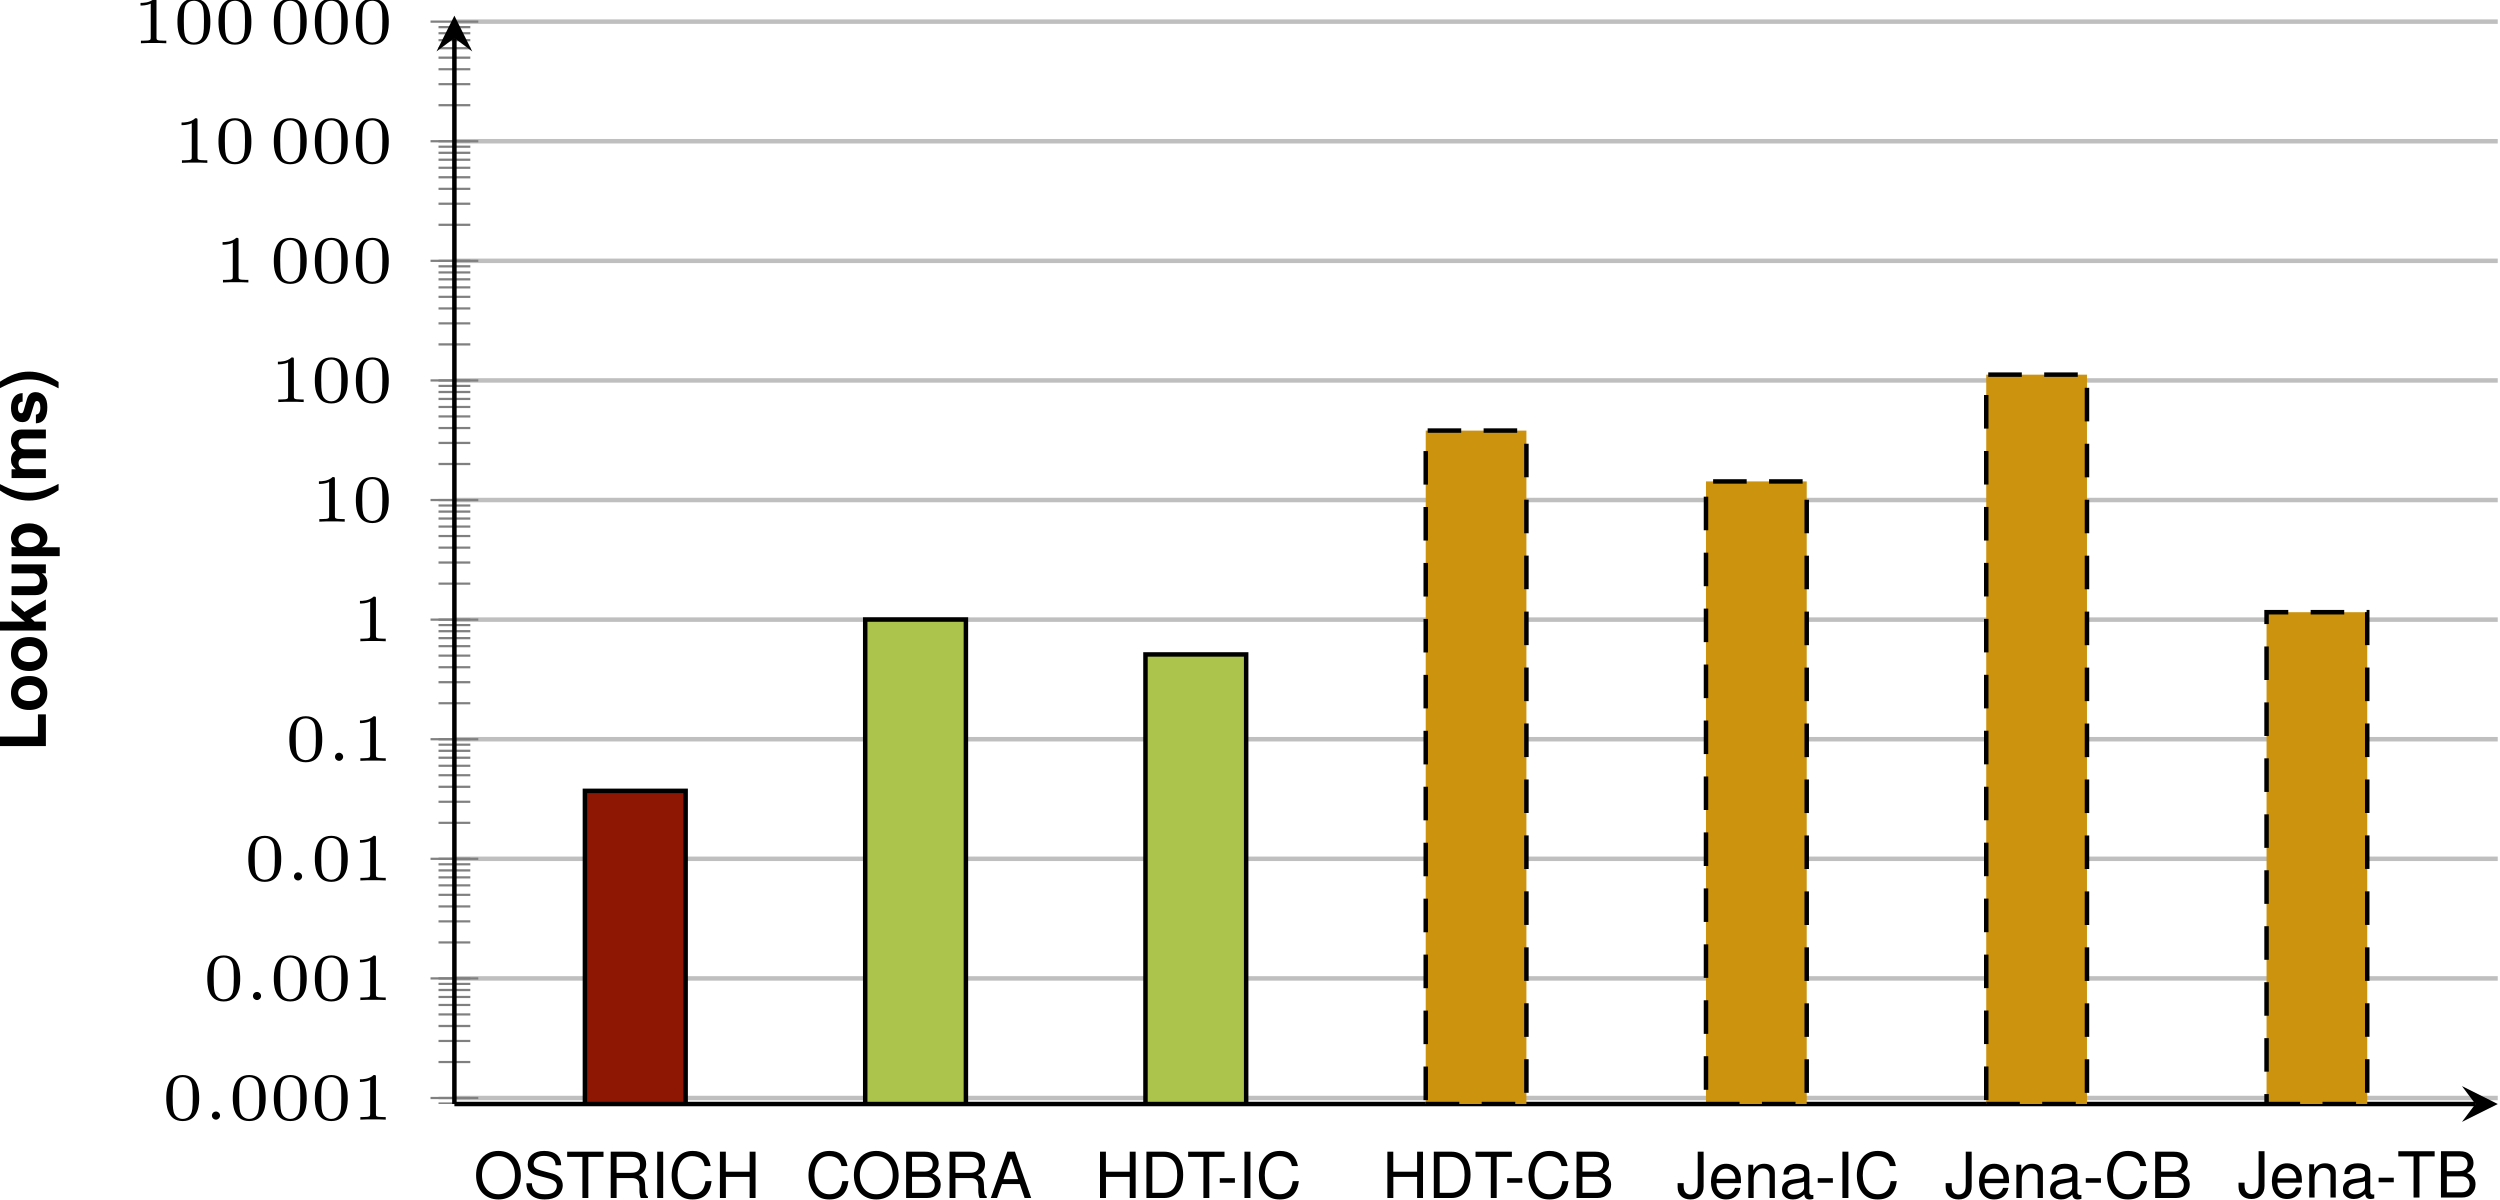
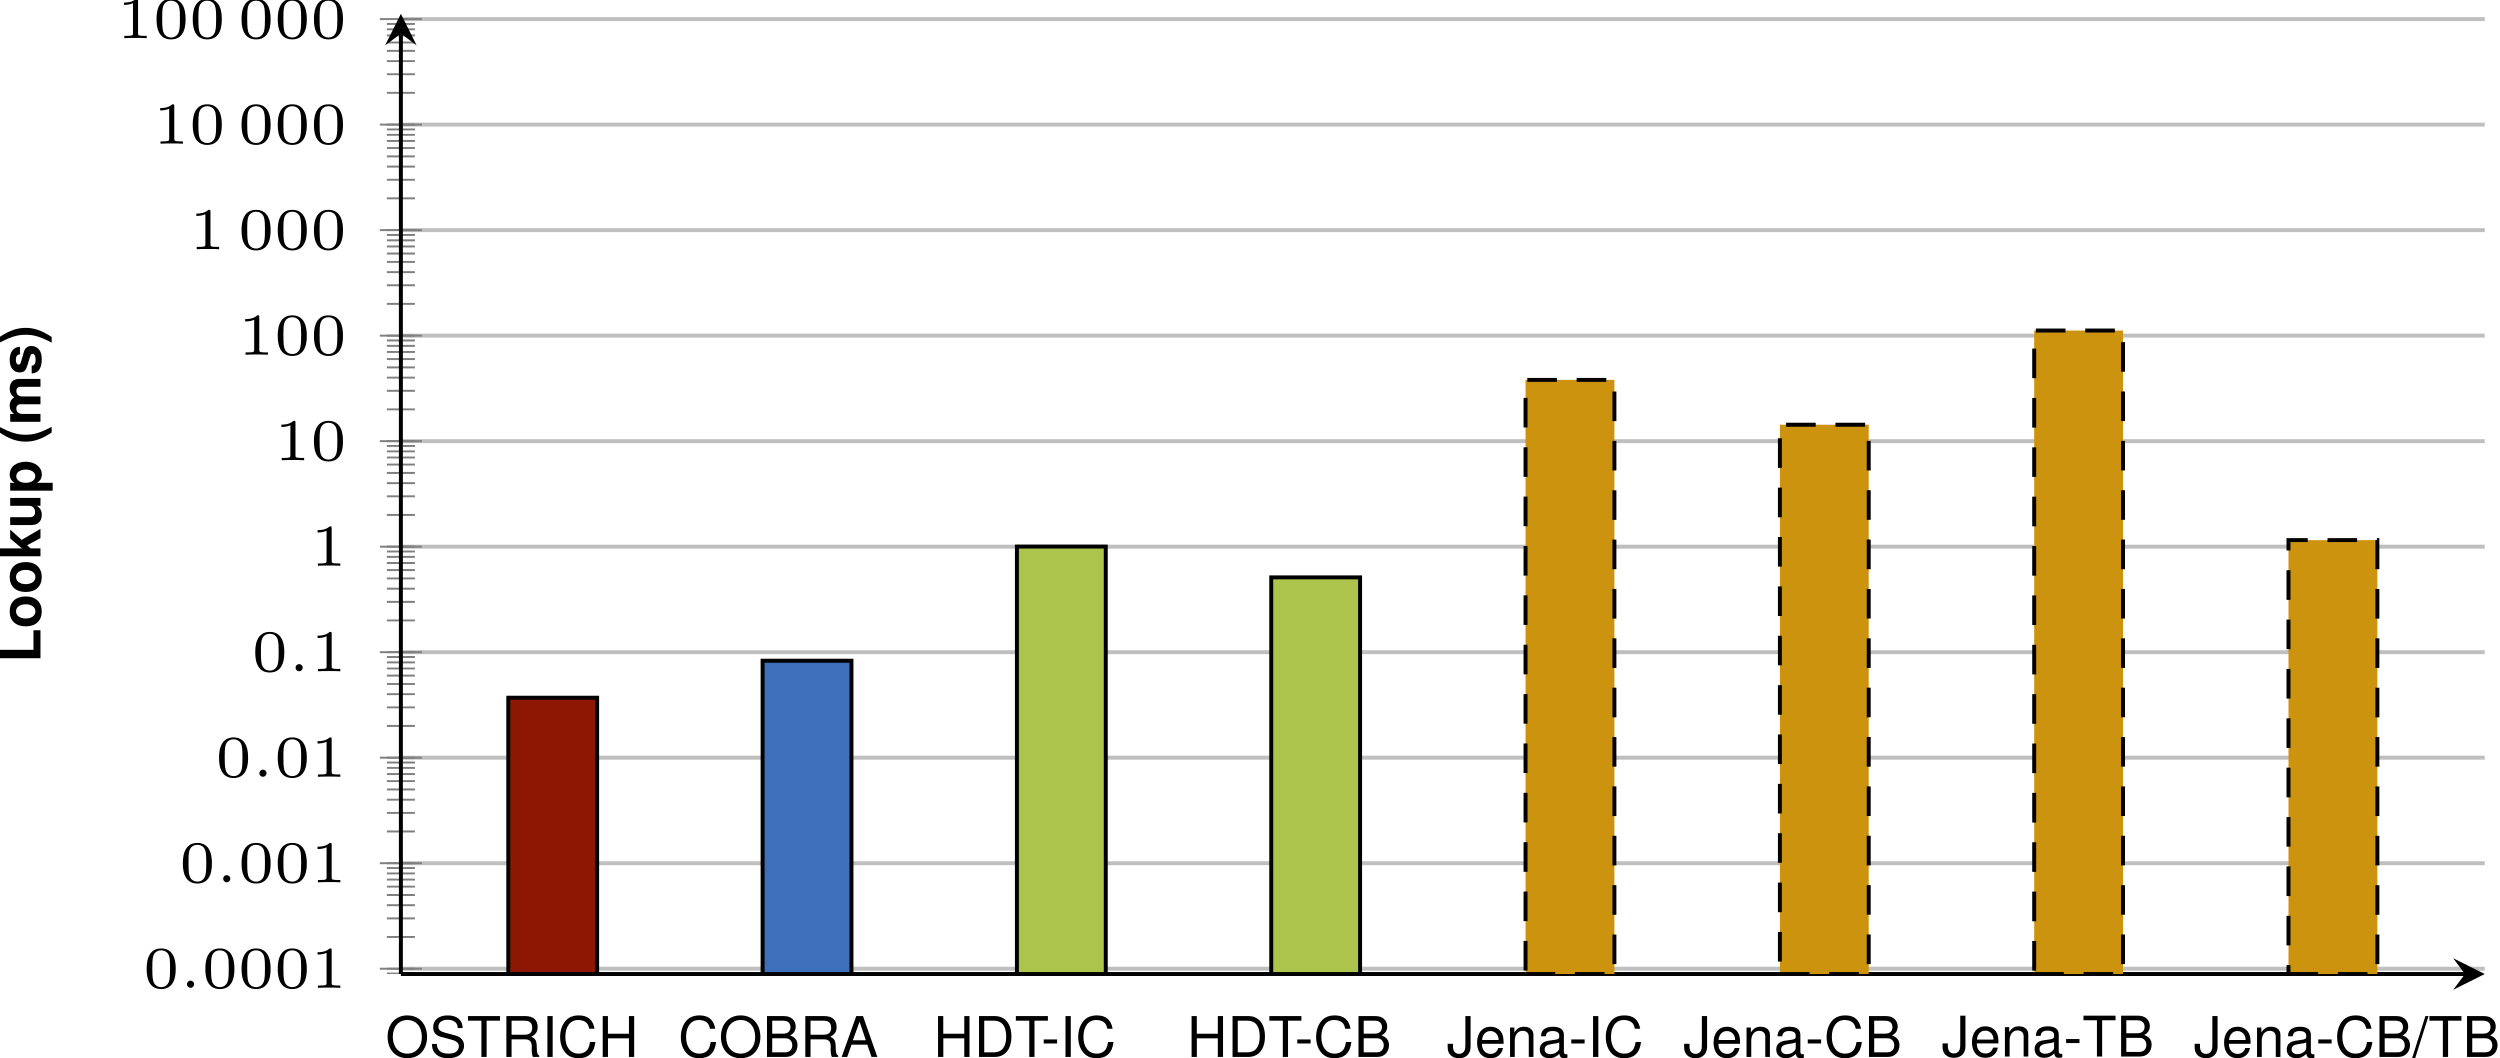
- <svg xmlns="http://www.w3.org/2000/svg" xmlns:xlink="http://www.w3.org/1999/xlink" version="1.1" width="222.59pt" height="106.767pt" viewBox="2.848 -12.153 222.59 106.767">
+ <svg xmlns="http://www.w3.org/2000/svg" xmlns:xlink="http://www.w3.org/1999/xlink" version="1.1" width="252.298pt" height="106.767pt" viewBox="2.848 -12.153 252.298 106.767">
  <defs>
    <clipPath id="clip1">
-       <path d="M-98.43 86.144V-10.758H366.977V86.144" />
+       <path d="M-98.433 86.144V-10.758H395.348V86.144" />
    </clipPath>
    <clipPath id="clip3">
-       <path d="M-98.43 86.144V-10.758H366.977V86.144" />
+       <path d="M-98.433 86.144V-10.758H395.348V86.144" />
    </clipPath>
    <clipPath id="clip4">
-       <path d="M43.305 86.144H225.238V-10.758H43.305Z" />
+       <path d="M43.305 86.144H253.606V-10.758H43.305Z" />
    </clipPath>
    <path id="g1-40" d="M1.148-4.124C.498-3.146 .226-2.365 .226-1.499C.226-.628 .498 .153 1.148 1.131H1.714C1.115-.034 .922-.668 .922-1.499C.922-2.325 1.115-2.97 1.714-4.124H1.148Z" />
    <path id="g1-41" d="M.69 1.131C1.341 .153 1.612-.628 1.612-1.494C1.612-2.365 1.341-3.146 .69-4.124H.124C.724-2.959 .917-2.325 .917-1.494C.917-.668 .724-.023 .124 1.131H.69Z" />
    <path id="g1-76" d="M1.301-4.124H.453V0H3.276V-.707H1.301V-4.124Z" />
    <path id="g1-107" d="M1.126-1.867V-4.124H.334V0H1.126V-1.001L1.443-1.346L2.172 0H3.1L1.986-1.901L3.027-3.055H2.127L1.126-1.867Z" />
    <path id="g1-109" d="M.339-3.055V0H1.131V-1.833C1.131-2.206 1.335-2.433 1.675-2.433C1.941-2.433 2.105-2.28 2.105-2.037V0H2.897V-1.833C2.897-2.206 3.1-2.433 3.44-2.433C3.706-2.433 3.87-2.28 3.87-2.037V0H4.662V-2.161C4.662-2.755 4.3-3.106 3.689-3.106C3.304-3.106 3.032-2.97 2.795-2.653C2.648-2.942 2.342-3.106 1.963-3.106C1.612-3.106 1.386-2.987 1.126-2.676V-3.055H.339Z" />
    <path id="g1-111" d="M1.703-3.106C.769-3.106 .198-2.489 .198-1.488C.198-.481 .769 .13 1.709 .13C2.636 .13 3.219-.487 3.219-1.465C3.219-2.501 2.659-3.106 1.703-3.106ZM1.709-2.467C2.144-2.467 2.427-2.076 2.427-1.477C2.427-.905 2.133-.509 1.709-.509C1.279-.509 .99-.905 .99-1.488S1.279-2.467 1.709-2.467Z" />
    <path id="g1-112" d="M1.12-3.055H.328V1.233H1.12V-.362C1.313-.023 1.584 .136 1.969 .136C2.704 .136 3.247-.554 3.247-1.482C3.247-1.912 3.123-2.342 2.919-2.625C2.716-2.914 2.337-3.106 1.969-3.106C1.584-3.106 1.313-2.942 1.12-2.602V-3.055ZM1.788-2.444C2.189-2.444 2.455-2.054 2.455-1.471C2.455-.917 2.178-.526 1.788-.526C1.392-.526 1.12-.911 1.12-1.482S1.392-2.444 1.788-2.444Z" />
    <path id="g1-115" d="M2.857-2.071C2.846-2.716 2.348-3.106 1.528-3.106C.752-3.106 .272-2.716 .272-2.088C.272-1.884 .334-1.709 .441-1.59C.549-1.482 .645-1.431 .939-1.335L1.884-1.041C2.082-.979 2.15-.917 2.15-.792C2.15-.605 1.929-.492 1.561-.492C1.358-.492 1.194-.532 1.092-.6C1.007-.662 .973-.724 .939-.888H.164C.187-.221 .679 .13 1.607 .13C2.031 .13 2.354 .04 2.58-.141S2.942-.605 2.942-.905C2.942-1.301 2.744-1.556 2.342-1.675L1.341-1.963C1.12-2.031 1.064-2.076 1.064-2.201C1.064-2.37 1.245-2.484 1.522-2.484C1.901-2.484 2.088-2.348 2.093-2.071H2.857Z" />
    <path id="g1-117" d="M3.061 0V-3.055H2.269V-1.143C2.269-.781 2.014-.543 1.629-.543C1.29-.543 1.12-.724 1.12-1.092V-3.055H.328V-.928C.328-.255 .702 .13 1.352 .13C1.765 .13 2.042-.023 2.269-.362V0H3.061Z" />
+     <path id="g2-58" d="M1.494-.359C1.494-.574 1.321-.723 1.136-.723C.921-.723 .771-.55 .771-.365C.771-.161 .933 0 1.136 0C1.327 0 1.494-.167 1.494-.359Z" />
    <path id="g5-45" d="M1.607-1.765H.26V-1.358H1.607V-1.765Z" />
+     <path id="g5-47" d="M1.296-4.124L-.045 .113H.266L1.607-4.124H1.296Z" />
    <path id="g5-65" d="M2.682-1.239L3.106 0H3.694L2.246-4.124H1.567L.096 0H.656L1.092-1.239H2.682ZM2.535-1.68H1.222L1.901-3.559L2.535-1.68Z" />
    <path id="g5-66" d="M.447 0H2.308C2.699 0 2.987-.107 3.208-.345C3.411-.56 3.525-.854 3.525-1.177C3.525-1.675 3.298-1.974 2.772-2.178C3.146-2.354 3.344-2.659 3.344-3.078C3.344-3.378 3.23-3.643 3.015-3.836C2.8-4.034 2.518-4.124 2.122-4.124H.447V0ZM.973-2.348V-3.66H1.991C2.286-3.66 2.45-3.621 2.591-3.513C2.738-3.4 2.817-3.23 2.817-3.004C2.817-2.783 2.738-2.608 2.591-2.495C2.45-2.387 2.286-2.348 1.991-2.348H.973ZM.973-.464V-1.884H2.257C2.512-1.884 2.682-1.822 2.806-1.686C2.931-1.556 2.998-1.375 2.998-1.171C2.998-.973 2.931-.792 2.806-.662C2.682-.526 2.512-.464 2.257-.464H.973Z" />
    <path id="g5-67" d="M3.745-2.846C3.581-3.751 3.061-4.192 2.155-4.192C1.601-4.192 1.154-4.017 .849-3.677C.475-3.27 .272-2.682 .272-2.014C.272-1.335 .481-.752 .871-.351C1.188-.023 1.595 .13 2.133 .13C3.14 .13 3.706-.413 3.83-1.505H3.287C3.242-1.222 3.185-1.03 3.1-.866C2.931-.526 2.58-.334 2.139-.334C1.318-.334 .798-.99 .798-2.02C.798-3.078 1.296-3.728 2.093-3.728C2.427-3.728 2.738-3.626 2.908-3.468C3.061-3.327 3.146-3.151 3.208-2.846H3.745Z" />
    <path id="g5-68" d="M.504 0H2.093C3.134 0 3.774-.781 3.774-2.065C3.774-3.344 3.14-4.124 2.093-4.124H.504V0ZM1.03-.464V-3.66H2.003C2.817-3.66 3.247-3.112 3.247-2.059C3.247-1.018 2.817-.464 2.003-.464H1.03Z" />
    <path id="g5-72" d="M3.117-1.878V0H3.643V-4.124H3.117V-2.342H.996V-4.124H.47V0H1.001V-1.878H3.117Z" />
    <path id="g5-73" d="M1.098-4.124H.566V0H1.098V-4.124Z" />
    <path id="g5-74" d="M1.884-4.124V-1.222C1.884-.894 1.85-.707 1.754-.566C1.652-.407 1.46-.311 1.25-.311C.854-.311 .634-.577 .634-1.058V-1.324H.096V-.962C.096-.294 .537 .13 1.245 .13C1.963 .13 2.41-.317 2.41-1.03V-4.124H1.884Z" />
    <path id="g5-79" d="M2.201-4.192C1.018-4.192 .215-3.321 .215-2.031S1.018 .13 2.206 .13C2.704 .13 3.151-.023 3.485-.306C3.932-.685 4.198-1.324 4.198-1.997C4.198-3.327 3.411-4.192 2.201-4.192ZM2.201-3.728C3.095-3.728 3.672-3.049 3.672-2.008C3.672-1.013 3.078-.334 2.206-.334C1.33-.334 .741-1.013 .741-2.031S1.33-3.728 2.201-3.728Z" />
    <path id="g5-82" d="M1.052-1.776H2.41C2.88-1.776 3.089-1.55 3.089-1.041L3.083-.673C3.083-.419 3.129-.17 3.202 0H3.841V-.13C3.643-.266 3.604-.413 3.592-.962C3.587-1.641 3.479-1.844 3.032-2.037C3.496-2.263 3.683-2.552 3.683-3.021C3.683-3.734 3.236-4.124 2.427-4.124H.526V0H1.052V-1.776ZM1.052-2.24V-3.66H2.325C2.619-3.66 2.789-3.615 2.919-3.502C3.061-3.383 3.134-3.196 3.134-2.948C3.134-2.461 2.885-2.24 2.325-2.24H1.052Z" />
    <path id="g5-83" d="M3.372-2.914C3.366-3.723 2.812-4.192 1.861-4.192C.956-4.192 .396-3.728 .396-2.981C.396-2.478 .662-2.161 1.205-2.02L2.229-1.748C2.75-1.612 2.987-1.403 2.987-1.081C2.987-.86 2.868-.634 2.693-.509C2.529-.396 2.269-.334 1.935-.334C1.488-.334 1.182-.441 .984-.679C.832-.86 .764-1.058 .769-1.313H.272C.277-.933 .351-.685 .515-.458C.798-.074 1.273 .13 1.901 .13C2.393 .13 2.795 .017 3.061-.187C3.338-.407 3.513-.775 3.513-1.131C3.513-1.641 3.196-2.014 2.636-2.167L1.601-2.444C1.103-2.58 .922-2.738 .922-3.055C.922-3.474 1.29-3.751 1.844-3.751C2.501-3.751 2.868-3.451 2.874-2.914H3.372Z" />
    <path id="g5-84" d="M2.003-3.66H3.355V-4.124H.119V-3.66H1.477V0H2.003V-3.66Z" />
    <path id="g5-97" d="M3.027-.277C2.976-.266 2.953-.266 2.925-.266C2.761-.266 2.67-.351 2.67-.498V-2.24C2.67-2.767 2.286-3.049 1.556-3.049C1.126-3.049 .769-2.925 .571-2.704C.436-2.552 .379-2.382 .368-2.088H.843C.883-2.45 1.098-2.614 1.539-2.614C1.963-2.614 2.201-2.455 2.201-2.172V-2.048C2.201-1.85 2.082-1.765 1.709-1.72C1.041-1.635 .939-1.612 .758-1.539C.413-1.397 .238-1.131 .238-.747C.238-.209 .611 .13 1.211 .13C1.584 .13 1.884 0 2.218-.306C2.252-.006 2.399 .13 2.704 .13C2.8 .13 2.874 .119 3.027 .079V-.277ZM2.201-.933C2.201-.775 2.155-.679 2.014-.549C1.822-.373 1.59-.283 1.313-.283C.945-.283 .73-.458 .73-.758C.73-1.069 .939-1.228 1.443-1.301C1.941-1.369 2.042-1.392 2.201-1.465V-.933Z" />
    <path id="g5-101" d="M2.902-1.324C2.902-1.776 2.868-2.048 2.783-2.269C2.591-2.755 2.139-3.049 1.584-3.049C.758-3.049 .226-2.416 .226-1.443S.741 .13 1.573 .13C2.252 .13 2.721-.255 2.84-.9H2.365C2.235-.509 1.969-.306 1.59-.306C1.29-.306 1.035-.441 .877-.69C.764-.86 .724-1.03 .718-1.324H2.902ZM.73-1.709C.769-2.257 1.103-2.614 1.578-2.614C2.042-2.614 2.399-2.229 2.399-1.743C2.399-1.731 2.399-1.72 2.393-1.709H.73Z" />
    <path id="g5-110" d="M.396-2.965V0H.871V-1.635C.871-2.24 1.188-2.636 1.675-2.636C2.048-2.636 2.286-2.41 2.286-2.054V0H2.755V-2.24C2.755-2.733 2.387-3.049 1.816-3.049C1.375-3.049 1.092-2.88 .832-2.467V-2.965H.396Z" />
-     <path id="g2-58" d="M1.494-.359C1.494-.574 1.321-.723 1.136-.723C.921-.723 .771-.55 .771-.365C.771-.161 .933 0 1.136 0C1.327 0 1.494-.167 1.494-.359Z" />
    <path id="g3-48" d="M3.288-1.907C3.288-2.343 3.288-3.975 1.823-3.975S.359-2.343 .359-1.907C.359-1.476 .359 .126 1.823 .126S3.288-1.476 3.288-1.907ZM1.823-.066C1.572-.066 1.166-.185 1.022-.681C.927-1.028 .927-1.614 .927-1.985C.927-2.385 .927-2.845 1.01-3.168C1.16-3.706 1.614-3.784 1.823-3.784C2.098-3.784 2.493-3.652 2.624-3.198C2.714-2.881 2.72-2.445 2.72-1.985C2.72-1.602 2.72-.998 2.618-.664C2.451-.143 2.02-.066 1.823-.066Z" />
    <path id="g3-49" d="M2.146-3.796C2.146-3.975 2.122-3.975 1.943-3.975C1.548-3.593 .938-3.593 .723-3.593V-3.359C.879-3.359 1.273-3.359 1.632-3.527V-.508C1.632-.311 1.632-.233 1.016-.233H.759V0C1.088-.024 1.554-.024 1.889-.024S2.69-.024 3.019 0V-.233H2.762C2.146-.233 2.146-.311 2.146-.508V-3.796Z" />
  </defs>
  <g id="page1">
-     <path d="M43.305 85.609H225.238M43.305 74.961H225.238M43.305 64.312H225.238M43.305 53.664H225.238M43.305 43.016H225.238M43.305 32.367H225.238M43.305 21.719H225.238M43.305 11.07H225.238M43.305 .422H225.238M43.305-10.227H225.238" stroke="#bfbfbf" fill="none" stroke-width=".399" stroke-miterlimit="10" clip-path="url(#clip1)" />
+     <path d="M43.305 85.609H253.606M43.305 74.961H253.606M43.305 64.312H253.606M43.305 53.664H253.606M43.305 43.016H253.606M43.305 32.367H253.606M43.305 21.719H253.606M43.305 11.07H253.606M43.305 .422H253.606M43.305-10.227H253.606" stroke="#bfbfbf" fill="none" stroke-width=".399" stroke-miterlimit="10" clip-path="url(#clip1)" />
    <path d="M41.891 86.098H44.723M41.891 85.609H44.723M41.891 82.406H44.723M41.891 80.531H44.723M41.891 79.199H44.723M41.891 78.168H44.723M41.891 77.324H44.723M41.891 76.613H44.723M41.891 75.992H44.723M41.891 75.449H44.723M41.891 74.961H44.723M41.891 71.758H44.723M41.891 69.883H44.723M41.891 68.551H44.723M41.891 67.519H44.723M41.891 66.676H44.723M41.891 65.965H44.723M41.891 65.344H44.723M41.891 64.801H44.723M41.891 64.312H44.723M41.891 61.109H44.723M41.891 59.234H44.723M41.891 57.902H44.723M41.891 56.871H44.723M41.891 56.027H44.723M41.891 55.312H44.723M41.891 54.695H44.723M41.891 54.152H44.723M41.891 53.664H44.723M41.891 50.461H44.723M41.891 48.586H44.723M41.891 47.254H44.723M41.891 46.223H44.723M41.891 45.379H44.723M41.891 44.664H44.723M41.891 44.047H44.723M41.891 43.504H44.723M41.891 43.016H44.723M41.891 39.812H44.723M41.891 37.934H44.723M41.891 36.605H44.723M41.891 35.574H44.723M41.891 34.73H44.723M41.891 34.016H44.723M41.891 33.398H44.723M41.891 32.855H44.723M41.891 32.367H44.723M41.891 29.16H44.723M41.891 27.285H44.723M41.891 25.957H44.723M41.891 24.926H44.723M41.891 24.082H44.723M41.891 23.367H44.723M41.891 22.75H44.723M41.891 22.207H44.723M41.891 21.719H44.723M41.891 18.512H44.723M41.891 16.637H44.723M41.891 15.309H44.723M41.891 14.277H44.723M41.891 13.434H44.723M41.891 12.719H44.723M41.891 12.102H44.723M41.891 11.559H44.723M41.891 11.07H44.723M41.891 7.863H44.723M41.891 5.988H44.723M41.891 4.66H44.723M41.891 3.629H44.723M41.891 2.785H44.723M41.891 2.07H44.723M41.891 1.453H44.723M41.891 .91H44.723M41.891 .422H44.723M41.891-2.785H44.723M41.891-4.66H44.723M41.891-5.988H44.723M41.891-7.019H44.723M41.891-7.863H44.723M41.891-8.578H44.723M41.891-9.195H44.723M41.891-9.738H44.723" stroke="#808080" fill="none" stroke-width=".199" stroke-miterlimit="10" clip-path="url(#clip3)" />
    <path d="M41.18 85.609H45.434M41.18 74.961H45.434M41.18 64.312H45.434M41.18 53.664H45.434M41.18 43.016H45.434M41.18 32.367H45.434M41.18 21.719H45.434M41.18 11.07H45.434M41.18 .422H45.434M41.18-10.227H45.434" stroke="#808080" fill="none" stroke-width=".199" stroke-miterlimit="10" clip-path="url(#clip3)" />
-     <path d="M43.305 86.144H223.246" stroke="#000" fill="none" stroke-width=".399" stroke-miterlimit="10" />
-     <path d="M225.238 86.145L222.051 84.547L223.246 86.145L222.051 87.738" />
+     <path d="M43.305 86.144H251.613" stroke="#000" fill="none" stroke-width=".399" stroke-miterlimit="10" />
+     <path d="M253.605 86.145L250.418 84.547L251.613 86.145L250.418 87.738" />
    <path d="M43.305 86.144V-8.766" stroke="#000" fill="none" stroke-width=".399" stroke-miterlimit="10" />
    <path d="M43.305-10.758L41.711-7.57L43.305-8.766L44.898-7.57" />
-     <g transform="matrix(1 0 0 1 -90.6765 58.295)">
-       <use x="107.969" y="29.242" xlink:href="#g3-48" />
-       <use x="111.622" y="29.242" xlink:href="#g2-58" />
-       <use x="113.892" y="29.242" xlink:href="#g3-48" />
-       <use x="117.545" y="29.242" xlink:href="#g3-48" />
-       <use x="121.197" y="29.242" xlink:href="#g3-48" />
-       <use x="124.85" y="29.242" xlink:href="#g3-49" />
-     </g>
-     <g transform="matrix(1 0 0 1 -87.0235 47.6463)">
-       <use x="107.969" y="29.242" xlink:href="#g3-48" />
-       <use x="111.622" y="29.242" xlink:href="#g2-58" />
-       <use x="113.892" y="29.242" xlink:href="#g3-48" />
-       <use x="117.545" y="29.242" xlink:href="#g3-48" />
-       <use x="121.197" y="29.242" xlink:href="#g3-49" />
-     </g>
-     <g transform="matrix(1 0 0 1 -83.3706 36.9977)">
-       <use x="107.969" y="29.242" xlink:href="#g3-48" />
-       <use x="111.622" y="29.242" xlink:href="#g2-58" />
-       <use x="113.892" y="29.242" xlink:href="#g3-48" />
-       <use x="117.545" y="29.242" xlink:href="#g3-49" />
-     </g>
-     <g transform="matrix(1 0 0 1 -79.7176 26.349)">
-       <use x="107.969" y="29.242" xlink:href="#g3-48" />
-       <use x="111.622" y="29.242" xlink:href="#g2-58" />
-       <use x="113.892" y="29.242" xlink:href="#g3-49" />
-     </g>
-     <g transform="matrix(1 0 0 1 -73.7954 15.7004)">
-       <use x="107.969" y="29.242" xlink:href="#g3-49" />
-     </g>
-     <g transform="matrix(1 0 0 1 -77.4484 5.0518)">
-       <use x="107.969" y="29.242" xlink:href="#g3-49" />
-       <use x="111.622" y="29.242" xlink:href="#g3-48" />
-     </g>
-     <g transform="matrix(1 0 0 1 -81.1013 -5.5969)">
-       <use x="107.969" y="29.242" xlink:href="#g3-49" />
-       <use x="111.622" y="29.242" xlink:href="#g3-48" />
-       <use x="115.275" y="29.242" xlink:href="#g3-48" />
-     </g>
-     <g transform="matrix(1 0 0 1 -86.0273 -16.2455)">
-       <use x="107.969" y="29.242" xlink:href="#g3-49" />
-       <use x="112.895" y="29.242" xlink:href="#g3-48" />
-       <use x="116.548" y="29.242" xlink:href="#g3-48" />
-       <use x="120.201" y="29.242" xlink:href="#g3-48" />
-     </g>
-     <g transform="matrix(1 0 0 1 -89.6802 -26.89414)">
-       <use x="107.969" y="29.242" xlink:href="#g3-49" />
-       <use x="111.622" y="29.242" xlink:href="#g3-48" />
-       <use x="116.548" y="29.242" xlink:href="#g3-48" />
-       <use x="120.201" y="29.242" xlink:href="#g3-48" />
-       <use x="123.854" y="29.242" xlink:href="#g3-48" />
-     </g>
-     <g transform="matrix(1 0 0 1 -93.3332 -37.5428)">
-       <use x="107.969" y="29.242" xlink:href="#g3-49" />
-       <use x="111.622" y="29.242" xlink:href="#g3-48" />
-       <use x="115.275" y="29.242" xlink:href="#g3-48" />
-       <use x="120.201" y="29.242" xlink:href="#g3-48" />
-       <use x="123.854" y="29.242" xlink:href="#g3-48" />
-       <use x="127.507" y="29.242" xlink:href="#g3-48" />
-     </g>
-     <path d="M54.926 86.144H63.895V58.262H54.926Z" fill="#8e1704" clip-path="url(#clip4)" />
-     <path d="M54.926 86.144H63.895V58.262H54.926Z" stroke="#000" fill="none" stroke-width=".399" stroke-miterlimit="10" clip-path="url(#clip4)" />
-     <path d="M79.883 86.144H88.848V43.008H79.883Z" fill="#acc44b" clip-path="url(#clip4)" />
-     <path d="M79.883 86.144H88.848V43.008H79.883Z" stroke="#000" fill="none" stroke-width=".399" stroke-miterlimit="10" clip-path="url(#clip4)" />
-     <path d="M104.836 86.144H113.801V46.113H104.836Z" fill="#acc44b" clip-path="url(#clip4)" />
-     <path d="M104.836 86.144H113.801V46.113H104.836Z" stroke="#000" fill="none" stroke-width=".399" stroke-miterlimit="10" clip-path="url(#clip4)" />
-     <path d="M129.789 86.144H138.754V26.184H129.789Z" fill="#cc930e" clip-path="url(#clip4)" />
-     <path d="M129.789 86.144H138.754V26.184H129.789Z" stroke="#000" fill="none" stroke-width=".399" stroke-miterlimit="10" stroke-dasharray="2.989,1.993" clip-path="url(#clip4)" />
-     <path d="M154.742 86.144H163.711V30.711H154.742Z" fill="#cc930e" clip-path="url(#clip4)" />
-     <path d="M154.742 86.144H163.711V30.711H154.742Z" stroke="#000" fill="none" stroke-width=".399" stroke-miterlimit="10" stroke-dasharray="2.989,1.993" clip-path="url(#clip4)" />
-     <path d="M179.695 86.144H188.664V21.203H179.695Z" fill="#cc930e" clip-path="url(#clip4)" />
-     <path d="M179.695 86.144H188.664V21.203H179.695Z" stroke="#000" fill="none" stroke-width=".399" stroke-miterlimit="10" stroke-dasharray="2.989,1.993" clip-path="url(#clip4)" />
-     <path d="M204.653 86.144H213.617V42.355H204.653Z" fill="#cc930e" clip-path="url(#clip4)" />
-     <path d="M204.653 86.144H213.617V42.355H204.653Z" stroke="#000" fill="none" stroke-width=".399" stroke-miterlimit="10" stroke-dasharray="2.989,1.993" clip-path="url(#clip4)" />
-     <g transform="matrix(0 -1 1 0 -22.30968 162.697)">
-       <use x="107.969" y="29.242" xlink:href="#g1-76" />
-       <use x="111.439" y="29.242" xlink:href="#g1-111" />
-       <use x="114.909" y="29.242" xlink:href="#g1-111" />
-       <use x="118.378" y="29.242" xlink:href="#g1-107" />
-       <use x="121.536" y="29.242" xlink:href="#g1-117" />
-       <use x="125.005" y="29.242" xlink:href="#g1-112" />
-       <use x="130.054" y="29.242" xlink:href="#g1-40" />
-       <use x="131.945" y="29.242" xlink:href="#g1-109" />
-       <use x="136.993" y="29.242" xlink:href="#g1-115" />
-       <use x="140.15" y="29.242" xlink:href="#g1-41" />
-     </g>
-     <g transform="matrix(1 0 0 1 -77.717 65.2704)">
-       <use x="122.739" y="29.242" xlink:href="#g5-79" />
-       <use x="127.157" y="29.242" xlink:href="#g5-83" />
-       <use x="130.944" y="29.242" xlink:href="#g5-84" />
-       <use x="134.414" y="29.242" xlink:href="#g5-82" />
-       <use x="138.514" y="29.242" xlink:href="#g5-73" />
-       <use x="140.093" y="29.242" xlink:href="#g5-67" />
-       <use x="144.193" y="29.242" xlink:href="#g5-72" />
-     </g>
-     <g transform="matrix(1 0 0 1 -75.0366 65.2704)">
-       <use x="149.597" y="29.242" xlink:href="#g5-67" />
-       <use x="153.697" y="29.242" xlink:href="#g5-79" />
-       <use x="158.115" y="29.242" xlink:href="#g5-66" />
-       <use x="161.903" y="29.242" xlink:href="#g5-82" />
-       <use x="166.003" y="29.242" xlink:href="#g5-65" />
-     </g>
-     <g transform="matrix(1 0 0 1 -74.9515 65.2704)">
-       <use x="175.269" y="29.242" xlink:href="#g5-72" />
-       <use x="179.369" y="29.242" xlink:href="#g5-68" />
-       <use x="183.469" y="29.242" xlink:href="#g5-84" />
-       <use x="186.144" y="29.242" xlink:href="#g5-45" />
-       <use x="188.035" y="29.242" xlink:href="#g5-73" />
-       <use x="189.613" y="29.242" xlink:href="#g5-67" />
-     </g>
-     <g transform="matrix(1 0 0 1 -76.845 65.2704)">
-       <use x="202.749" y="29.242" xlink:href="#g5-72" />
-       <use x="206.849" y="29.242" xlink:href="#g5-68" />
-       <use x="210.949" y="29.242" xlink:href="#g5-84" />
-       <use x="213.624" y="29.242" xlink:href="#g5-45" />
-       <use x="215.515" y="29.242" xlink:href="#g5-67" />
-       <use x="219.615" y="29.242" xlink:href="#g5-66" />
-     </g>
-     <g transform="matrix(1 0 0 1 -75.67 65.2704)">
-       <use x="227.791" y="29.242" xlink:href="#g5-74" />
-       <use x="230.63" y="29.242" xlink:href="#g5-101" />
-       <use x="233.787" y="29.242" xlink:href="#g5-110" />
-       <use x="236.945" y="29.242" xlink:href="#g5-97" />
-       <use x="240.102" y="29.242" xlink:href="#g5-45" />
-       <use x="241.993" y="29.242" xlink:href="#g5-73" />
-       <use x="243.572" y="29.242" xlink:href="#g5-67" />
-     </g>
-     <g transform="matrix(1 0 0 1 -75.985 65.2704)">
-       <use x="251.972" y="29.242" xlink:href="#g5-74" />
-       <use x="254.811" y="29.242" xlink:href="#g5-101" />
-       <use x="257.969" y="29.242" xlink:href="#g5-110" />
-       <use x="261.126" y="29.242" xlink:href="#g5-97" />
-       <use x="264.283" y="29.242" xlink:href="#g5-45" />
-       <use x="266.174" y="29.242" xlink:href="#g5-67" />
-       <use x="270.274" y="29.242" xlink:href="#g5-66" />
-     </g>
-     <g transform="matrix(1 0 0 1 -75.67 65.2292)">
-       <use x="277.732" y="29.242" xlink:href="#g5-74" />
-       <use x="280.571" y="29.242" xlink:href="#g5-101" />
-       <use x="283.728" y="29.242" xlink:href="#g5-110" />
-       <use x="286.886" y="29.242" xlink:href="#g5-97" />
-       <use x="290.043" y="29.242" xlink:href="#g5-45" />
-       <use x="291.934" y="29.242" xlink:href="#g5-84" />
-       <use x="295.404" y="29.242" xlink:href="#g5-66" />
+     <g transform="matrix(1 0 0 1 -93.9496 58.295)">
+       <use x="111.242" y="29.242" xlink:href="#g3-48" />
+       <use x="114.895" y="29.242" xlink:href="#g2-58" />
+       <use x="117.165" y="29.242" xlink:href="#g3-48" />
+       <use x="120.817" y="29.242" xlink:href="#g3-48" />
+       <use x="124.47" y="29.242" xlink:href="#g3-48" />
+       <use x="128.123" y="29.242" xlink:href="#g3-49" />
+     </g>
+     <g transform="matrix(1 0 0 1 -90.2966 47.6463)">
+       <use x="111.242" y="29.242" xlink:href="#g3-48" />
+       <use x="114.895" y="29.242" xlink:href="#g2-58" />
+       <use x="117.165" y="29.242" xlink:href="#g3-48" />
+       <use x="120.817" y="29.242" xlink:href="#g3-48" />
+       <use x="124.47" y="29.242" xlink:href="#g3-49" />
+     </g>
+     <g transform="matrix(1 0 0 1 -86.6437 36.9977)">
+       <use x="111.242" y="29.242" xlink:href="#g3-48" />
+       <use x="114.895" y="29.242" xlink:href="#g2-58" />
+       <use x="117.165" y="29.242" xlink:href="#g3-48" />
+       <use x="120.817" y="29.242" xlink:href="#g3-49" />
+     </g>
+     <g transform="matrix(1 0 0 1 -82.9907 26.349)">
+       <use x="111.242" y="29.242" xlink:href="#g3-48" />
+       <use x="114.895" y="29.242" xlink:href="#g2-58" />
+       <use x="117.165" y="29.242" xlink:href="#g3-49" />
+     </g>
+     <g transform="matrix(1 0 0 1 -77.0685 15.7004)">
+       <use x="111.242" y="29.242" xlink:href="#g3-49" />
+     </g>
+     <g transform="matrix(1 0 0 1 -80.7214 5.0518)">
+       <use x="111.242" y="29.242" xlink:href="#g3-49" />
+       <use x="114.895" y="29.242" xlink:href="#g3-48" />
+     </g>
+     <g transform="matrix(1 0 0 1 -84.3744 -5.5969)">
+       <use x="111.242" y="29.242" xlink:href="#g3-49" />
+       <use x="114.895" y="29.242" xlink:href="#g3-48" />
+       <use x="118.548" y="29.242" xlink:href="#g3-48" />
+     </g>
+     <g transform="matrix(1 0 0 1 -89.3003 -16.2455)">
+       <use x="111.242" y="29.242" xlink:href="#g3-49" />
+       <use x="116.168" y="29.242" xlink:href="#g3-48" />
+       <use x="119.821" y="29.242" xlink:href="#g3-48" />
+       <use x="123.474" y="29.242" xlink:href="#g3-48" />
+     </g>
+     <g transform="matrix(1 0 0 1 -92.9533 -26.89414)">
+       <use x="111.242" y="29.242" xlink:href="#g3-49" />
+       <use x="114.895" y="29.242" xlink:href="#g3-48" />
+       <use x="119.821" y="29.242" xlink:href="#g3-48" />
+       <use x="123.474" y="29.242" xlink:href="#g3-48" />
+       <use x="127.127" y="29.242" xlink:href="#g3-48" />
+     </g>
+     <g transform="matrix(1 0 0 1 -96.6063 -37.5428)">
+       <use x="111.242" y="29.242" xlink:href="#g3-49" />
+       <use x="114.895" y="29.242" xlink:href="#g3-48" />
+       <use x="118.548" y="29.242" xlink:href="#g3-48" />
+       <use x="123.474" y="29.242" xlink:href="#g3-48" />
+       <use x="127.127" y="29.242" xlink:href="#g3-48" />
+       <use x="130.78" y="29.242" xlink:href="#g3-48" />
+     </g>
+     <path d="M54.145 86.144H63.109V58.262H54.145Z" fill="#8e1704" clip-path="url(#clip4)" />
+     <path d="M54.145 86.144H63.109V58.262H54.145Z" stroke="#000" fill="none" stroke-width=".399" stroke-miterlimit="10" clip-path="url(#clip4)" />
+     <path d="M79.809 86.144H88.777V54.527H79.809Z" fill="#3e6fba" clip-path="url(#clip4)" />
+     <path d="M79.809 86.144H88.777V54.527H79.809Z" stroke="#000" fill="none" stroke-width=".399" stroke-miterlimit="10" clip-path="url(#clip4)" />
+     <path d="M105.473 86.144H114.441V43.008H105.473Z" fill="#acc44b" clip-path="url(#clip4)" />
+     <path d="M105.473 86.144H114.441V43.008H105.473Z" stroke="#000" fill="none" stroke-width=".399" stroke-miterlimit="10" clip-path="url(#clip4)" />
+     <path d="M131.141 86.144H140.106V46.113H131.141Z" fill="#acc44b" clip-path="url(#clip4)" />
+     <path d="M131.141 86.144H140.106V46.113H131.141Z" stroke="#000" fill="none" stroke-width=".399" stroke-miterlimit="10" clip-path="url(#clip4)" />
+     <path d="M156.805 86.144H165.773V26.184H156.805Z" fill="#cc930e" clip-path="url(#clip4)" />
+     <path d="M156.805 86.144H165.773V26.184H156.805Z" stroke="#000" fill="none" stroke-width=".399" stroke-miterlimit="10" stroke-dasharray="2.989,1.993" clip-path="url(#clip4)" />
+     <path d="M182.473 86.144H191.438V30.711H182.473Z" fill="#cc930e" clip-path="url(#clip4)" />
+     <path d="M182.473 86.144H191.438V30.711H182.473Z" stroke="#000" fill="none" stroke-width=".399" stroke-miterlimit="10" stroke-dasharray="2.989,1.993" clip-path="url(#clip4)" />
+     <path d="M208.137 86.144H217.102V21.203H208.137Z" fill="#cc930e" clip-path="url(#clip4)" />
+     <path d="M208.137 86.144H217.102V21.203H208.137Z" stroke="#000" fill="none" stroke-width=".399" stroke-miterlimit="10" stroke-dasharray="2.989,1.993" clip-path="url(#clip4)" />
+     <path d="M233.801 86.144H242.77V42.355H233.801Z" fill="#cc930e" clip-path="url(#clip4)" />
+     <path d="M233.801 86.144H242.77V42.355H233.801Z" stroke="#000" fill="none" stroke-width=".399" stroke-miterlimit="10" stroke-dasharray="2.989,1.993" clip-path="url(#clip4)" />
+     <g transform="matrix(0 -1 1 0 -22.30969 165.97)">
+       <use x="111.242" y="29.242" xlink:href="#g1-76" />
+       <use x="114.712" y="29.242" xlink:href="#g1-111" />
+       <use x="118.182" y="29.242" xlink:href="#g1-111" />
+       <use x="121.651" y="29.242" xlink:href="#g1-107" />
+       <use x="124.809" y="29.242" xlink:href="#g1-117" />
+       <use x="128.278" y="29.242" xlink:href="#g1-112" />
+       <use x="133.327" y="29.242" xlink:href="#g1-40" />
+       <use x="135.218" y="29.242" xlink:href="#g1-109" />
+       <use x="140.266" y="29.242" xlink:href="#g1-115" />
+       <use x="143.423" y="29.242" xlink:href="#g1-41" />
+     </g>
+     <g transform="matrix(1 0 0 1 -84.2621 65.2704)">
+       <use x="126.012" y="29.242" xlink:href="#g5-79" />
+       <use x="130.43" y="29.242" xlink:href="#g5-83" />
+       <use x="134.217" y="29.242" xlink:href="#g5-84" />
+       <use x="137.687" y="29.242" xlink:href="#g5-82" />
+       <use x="141.787" y="29.242" xlink:href="#g5-73" />
+       <use x="143.366" y="29.242" xlink:href="#g5-67" />
+       <use x="147.466" y="29.242" xlink:href="#g5-72" />
+     </g>
+     <g transform="matrix(1 0 0 1 -81.5818 65.2704)">
+       <use x="152.87" y="29.242" xlink:href="#g5-67" />
+       <use x="156.97" y="29.242" xlink:href="#g5-79" />
+       <use x="161.388" y="29.242" xlink:href="#g5-66" />
+       <use x="165.176" y="29.242" xlink:href="#g5-82" />
+       <use x="169.276" y="29.242" xlink:href="#g5-65" />
+     </g>
+     <g transform="matrix(1 0 0 1 -81.4966 65.2704)">
+       <use x="178.542" y="29.242" xlink:href="#g5-72" />
+       <use x="182.642" y="29.242" xlink:href="#g5-68" />
+       <use x="186.742" y="29.242" xlink:href="#g5-84" />
+       <use x="189.417" y="29.242" xlink:href="#g5-45" />
+       <use x="191.308" y="29.242" xlink:href="#g5-73" />
+       <use x="192.886" y="29.242" xlink:href="#g5-67" />
+     </g>
+     <g transform="matrix(1 0 0 1 -83.39 65.2704)">
+       <use x="206.022" y="29.242" xlink:href="#g5-72" />
+       <use x="210.122" y="29.242" xlink:href="#g5-68" />
+       <use x="214.222" y="29.242" xlink:href="#g5-84" />
+       <use x="216.897" y="29.242" xlink:href="#g5-45" />
+       <use x="218.788" y="29.242" xlink:href="#g5-67" />
+       <use x="222.888" y="29.242" xlink:href="#g5-66" />
+     </g>
+     <g transform="matrix(1 0 0 1 -82.215 65.2704)">
+       <use x="231.064" y="29.242" xlink:href="#g5-74" />
+       <use x="233.903" y="29.242" xlink:href="#g5-101" />
+       <use x="237.06" y="29.242" xlink:href="#g5-110" />
+       <use x="240.218" y="29.242" xlink:href="#g5-97" />
+       <use x="243.375" y="29.242" xlink:href="#g5-45" />
+       <use x="245.266" y="29.242" xlink:href="#g5-73" />
+       <use x="246.845" y="29.242" xlink:href="#g5-67" />
+     </g>
+     <g transform="matrix(1 0 0 1 -82.53 65.2704)">
+       <use x="255.245" y="29.242" xlink:href="#g5-74" />
+       <use x="258.084" y="29.242" xlink:href="#g5-101" />
+       <use x="261.242" y="29.242" xlink:href="#g5-110" />
+       <use x="264.399" y="29.242" xlink:href="#g5-97" />
+       <use x="267.556" y="29.242" xlink:href="#g5-45" />
+       <use x="269.447" y="29.242" xlink:href="#g5-67" />
+       <use x="273.547" y="29.242" xlink:href="#g5-66" />
+     </g>
+     <g transform="matrix(1 0 0 1 -82.215 65.2292)">
+       <use x="281.005" y="29.242" xlink:href="#g5-74" />
+       <use x="283.844" y="29.242" xlink:href="#g5-101" />
+       <use x="287.001" y="29.242" xlink:href="#g5-110" />
+       <use x="290.159" y="29.242" xlink:href="#g5-97" />
+       <use x="293.316" y="29.242" xlink:href="#g5-45" />
+       <use x="295.207" y="29.242" xlink:href="#g5-84" />
+       <use x="298.677" y="29.242" xlink:href="#g5-66" />
+     </g>
+     <g transform="matrix(1 0 0 1 -86.948 65.2704)">
+       <use x="311.182" y="29.242" xlink:href="#g5-74" />
+       <use x="314.022" y="29.242" xlink:href="#g5-101" />
+       <use x="317.179" y="29.242" xlink:href="#g5-110" />
+       <use x="320.336" y="29.242" xlink:href="#g5-97" />
+       <use x="323.494" y="29.242" xlink:href="#g5-45" />
+       <use x="325.385" y="29.242" xlink:href="#g5-67" />
+       <use x="329.485" y="29.242" xlink:href="#g5-66" />
+       <use x="333.272" y="29.242" xlink:href="#g5-47" />
+       <use x="334.851" y="29.242" xlink:href="#g5-84" />
+       <use x="338.32" y="29.242" xlink:href="#g5-66" />
    </g>
  </g>
</svg>
